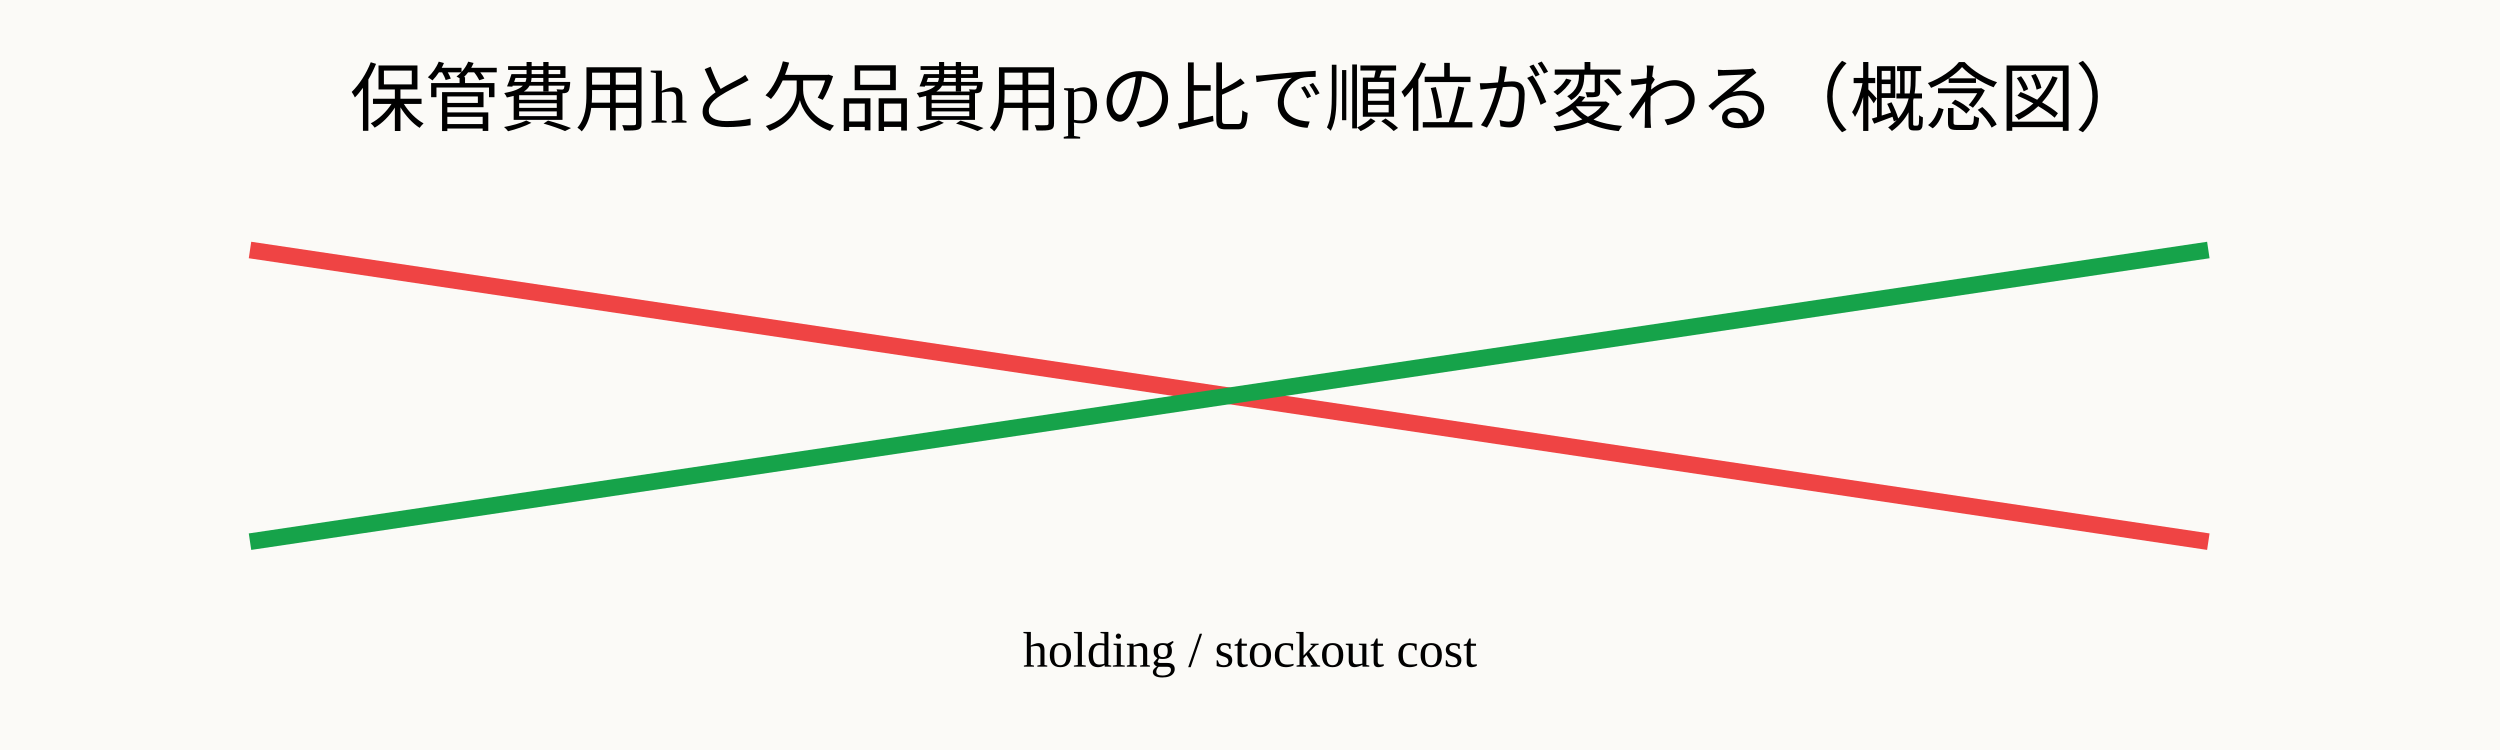
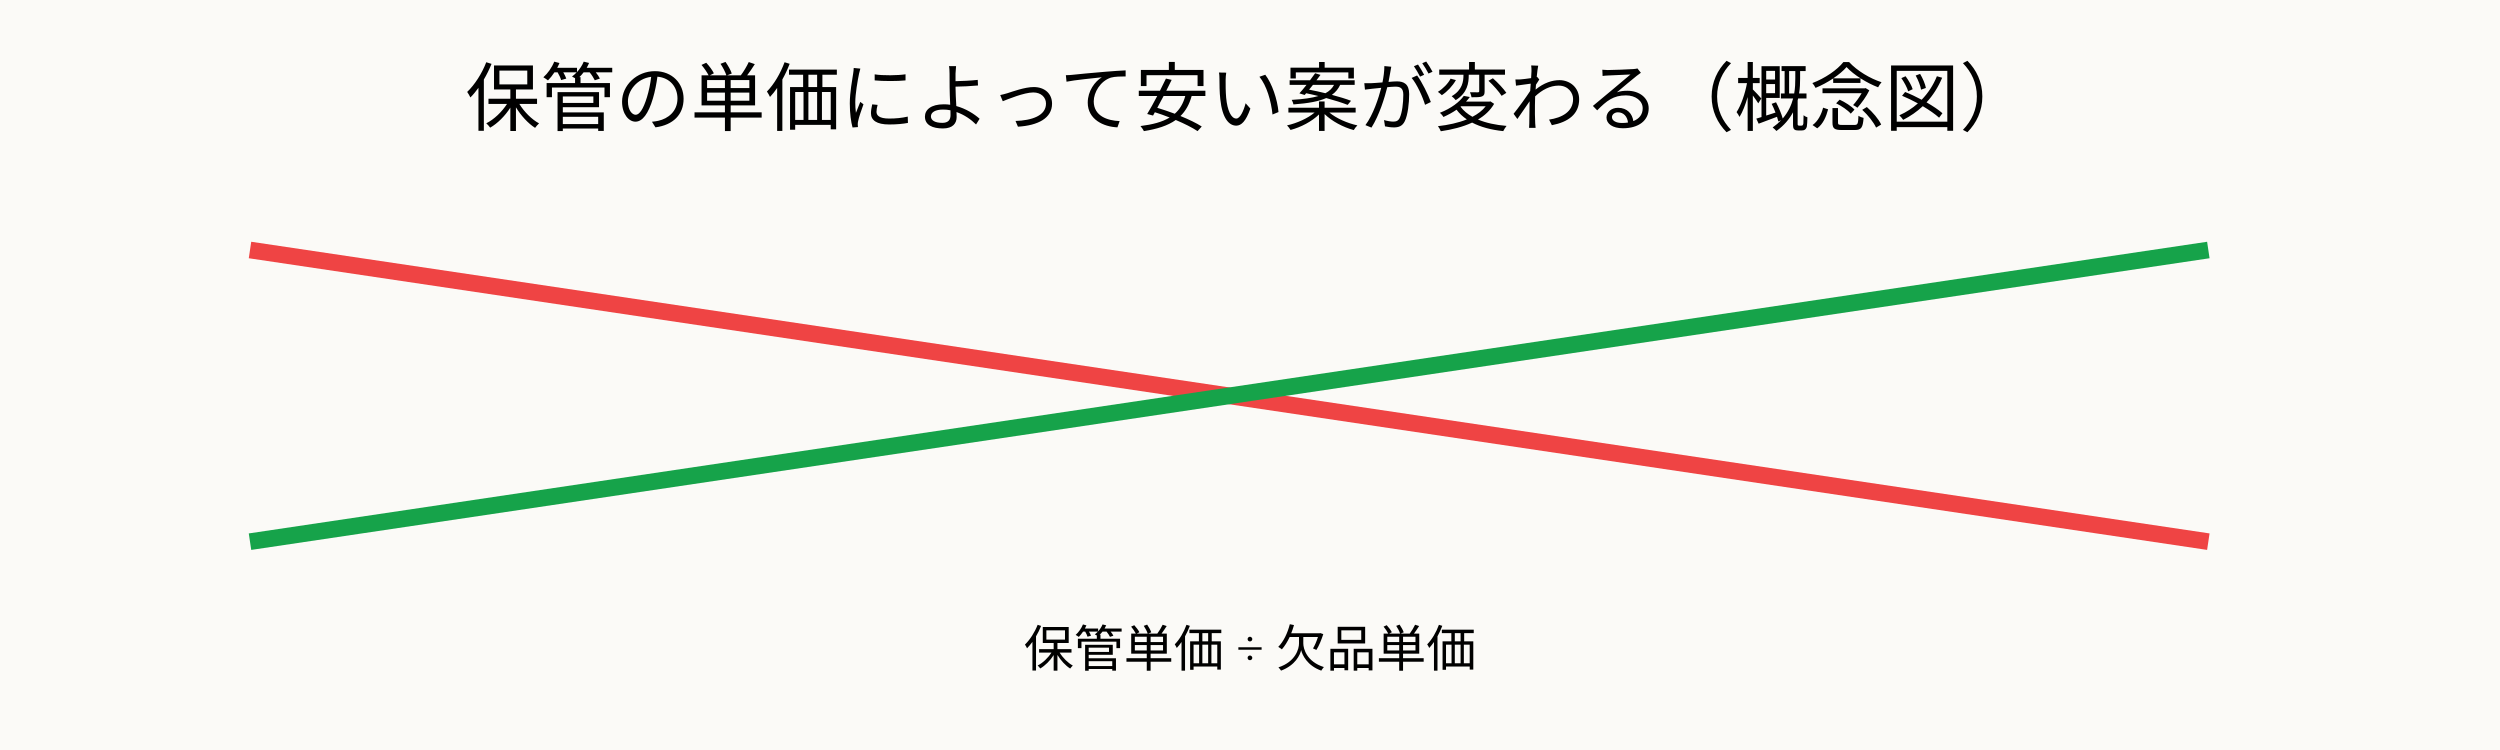
<svg xmlns="http://www.w3.org/2000/svg" viewBox="0 0 600 180">
  <rect width="600" height="180" fill="#fbfaf7" />
-   <text x="300" y="30" text-anchor="middle" font-size="18">保管費用hと欠品費用pの比で順位が変わる（概念図）</text>
+   <text x="300" y="30" text-anchor="middle" font-size="18">保管の単価によって安い案が変わる（概念図）</text>
  <path d="M60 60 L530 130" stroke="#ef4444" stroke-width="4" />
  <path d="M60 130 L530 60" stroke="#16a34a" stroke-width="4" />
-   <text x="300" y="160" text-anchor="middle">holding / stockout cost</text>
+   <text x="300" y="160" text-anchor="middle">保管単価 ÷ 欠品単価</text>
</svg>
